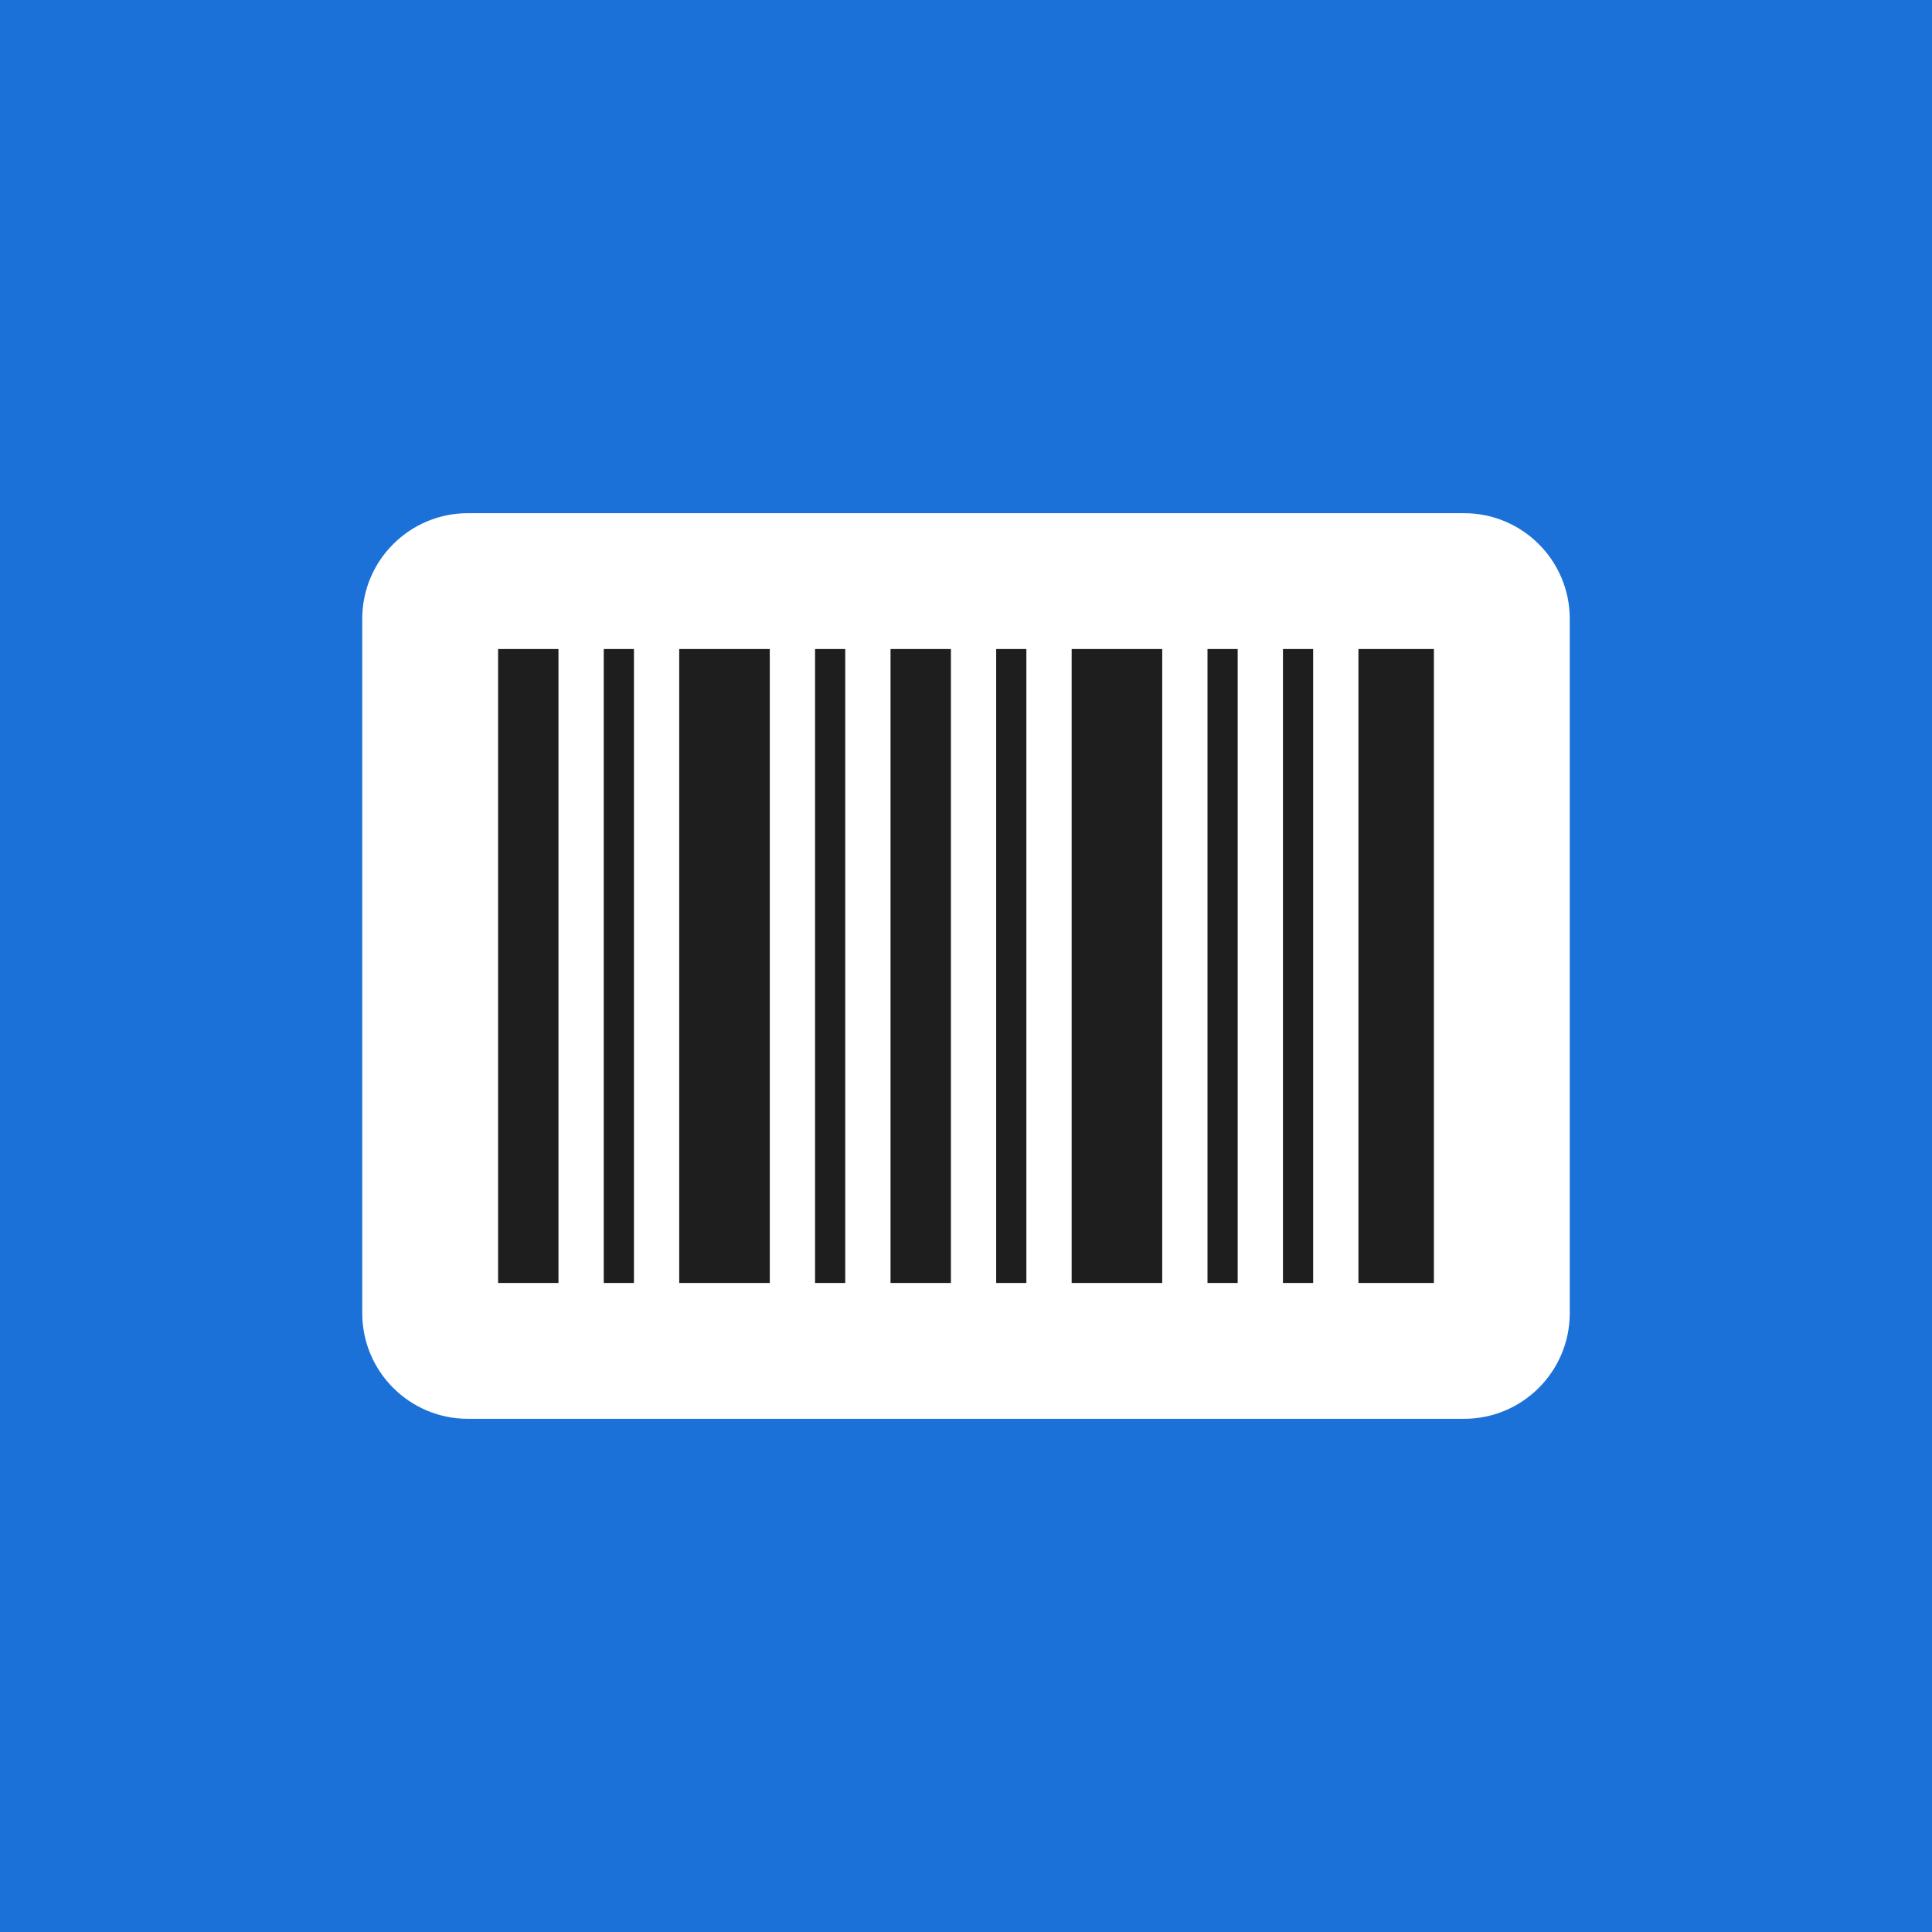
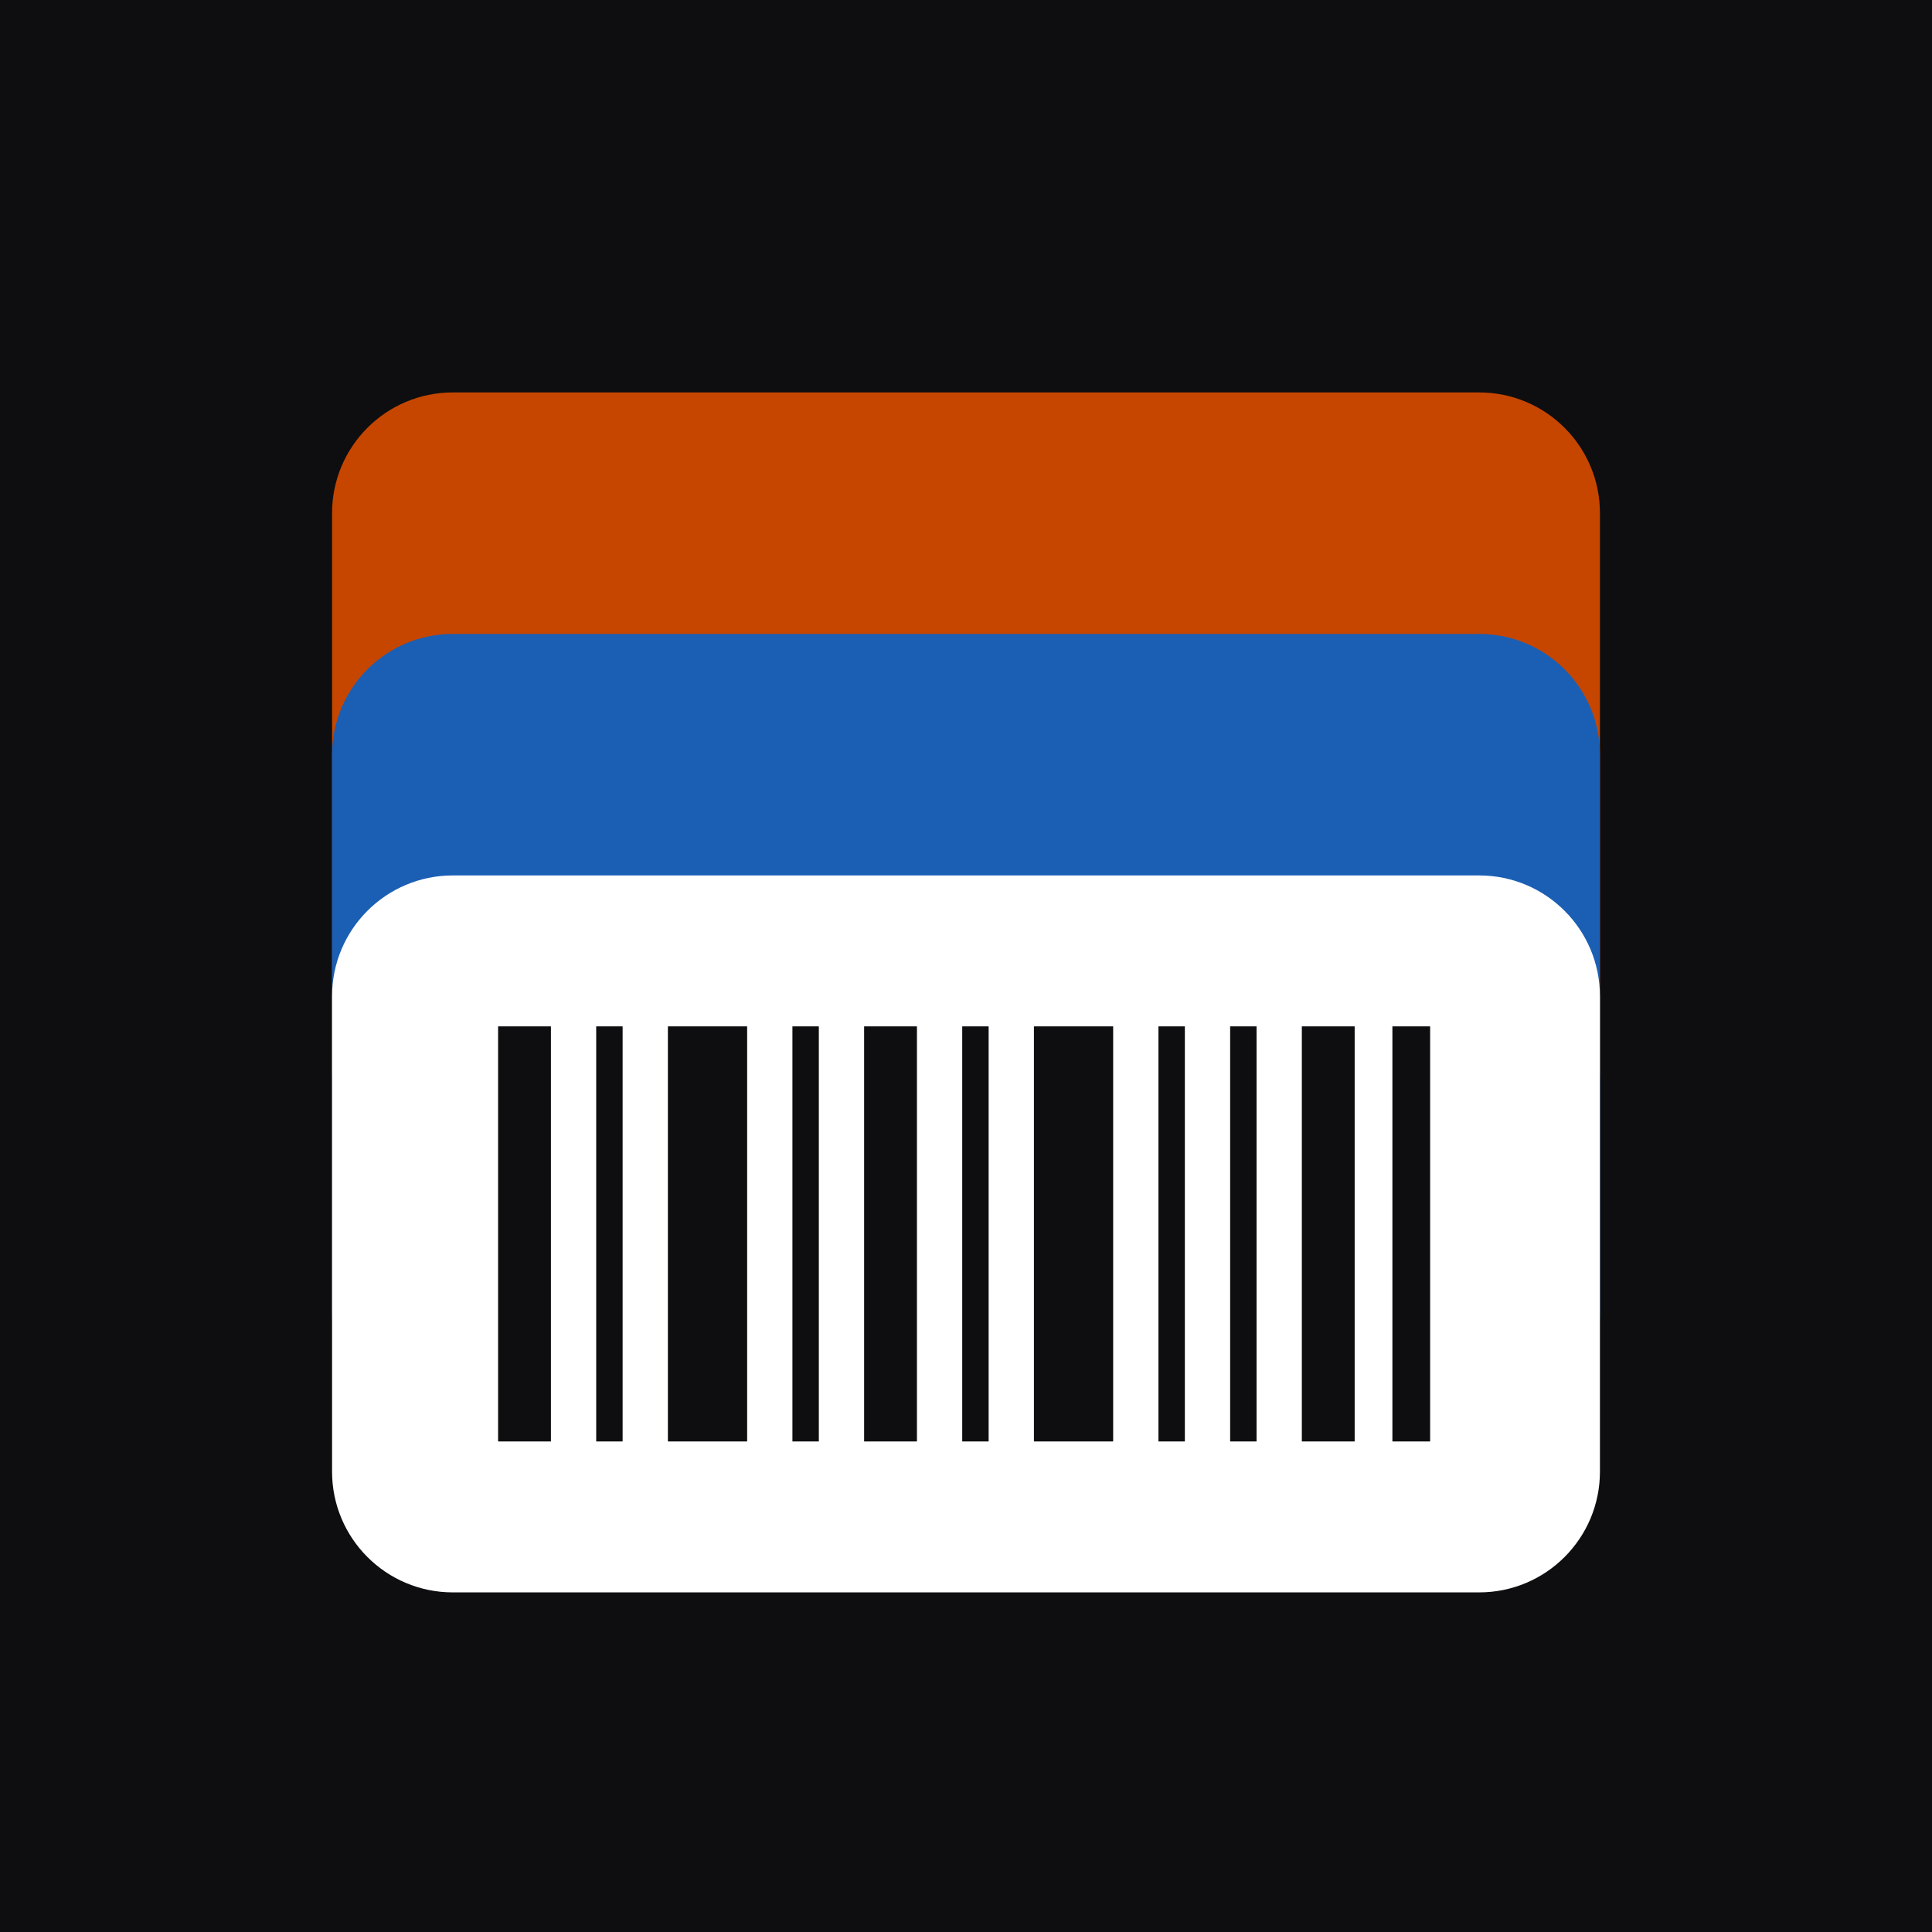
<svg xmlns="http://www.w3.org/2000/svg" viewBox="0 0 512 512">
-   <rect width="512" height="512" fill="#1c71d8" />
-   <rect x="96" y="136" width="320" height="240" rx="28" fill="#fff" />
-   <g fill="#1e1e1e">
-     <rect x="132" y="172" width="16" height="168" />
-     <rect x="160" y="172" width="8" height="168" />
-     <rect x="180" y="172" width="24" height="168" />
-     <rect x="216" y="172" width="8" height="168" />
-     <rect x="236" y="172" width="16" height="168" />
-     <rect x="264" y="172" width="8" height="168" />
-     <rect x="284" y="172" width="24" height="168" />
-     <rect x="320" y="172" width="8" height="168" />
-     <rect x="340" y="172" width="8" height="168" />
-     <rect x="360" y="172" width="20" height="168" />
+   <rect width="512" height="512" fill="#0e0e10" />
+   <rect x="88" y="104" width="336" height="212" rx="32" fill="#c64600" />
+   <rect x="88" y="168" width="336" height="212" rx="32" fill="#1a5fb4" />
+   <rect x="88" y="232" width="336" height="190" rx="32" fill="#ffffff" />
+   <g fill="#0e0e10">
+     <rect x="132" y="272" width="14" height="110" />
+     <rect x="158" y="272" width="7" height="110" />
+     <rect x="177" y="272" width="21" height="110" />
+     <rect x="210" y="272" width="7" height="110" />
+     <rect x="229" y="272" width="14" height="110" />
+     <rect x="255" y="272" width="7" height="110" />
+     <rect x="274" y="272" width="21" height="110" />
+     <rect x="307" y="272" width="7" height="110" />
+     <rect x="326" y="272" width="7" height="110" />
+     <rect x="345" y="272" width="14" height="110" />
+     <rect x="369" y="272" width="10" height="110" />
  </g>
</svg>
